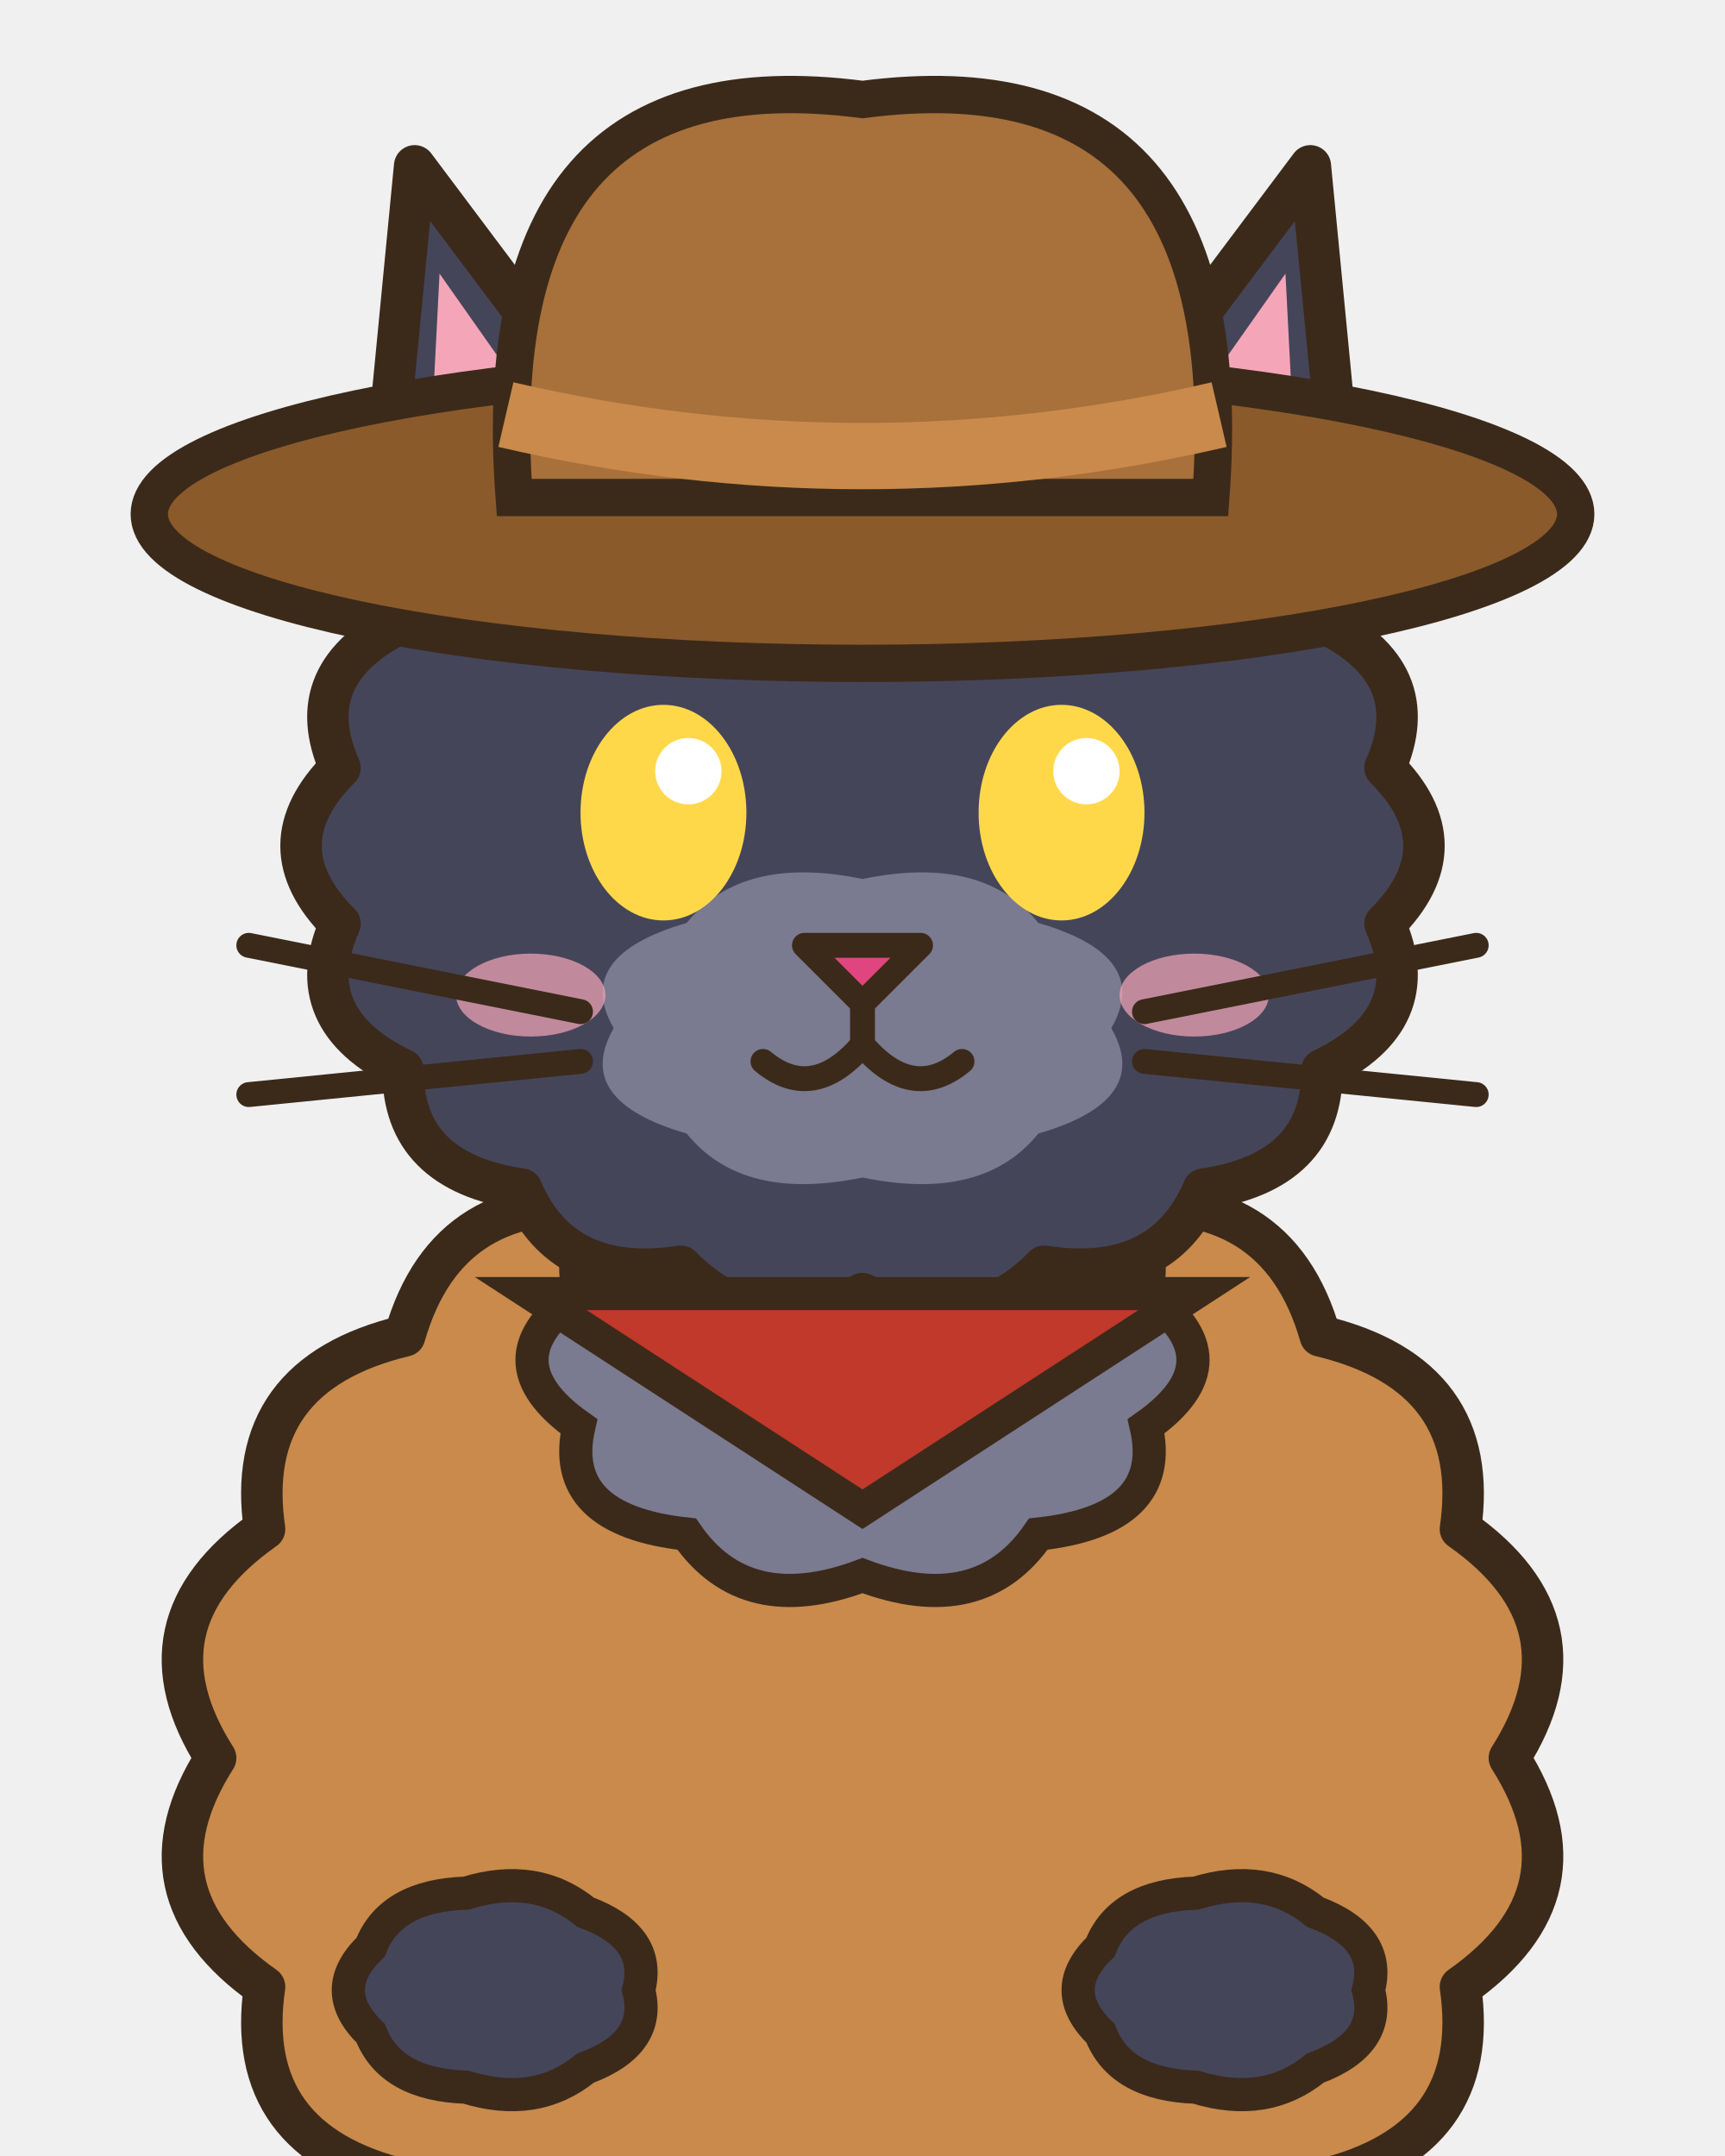
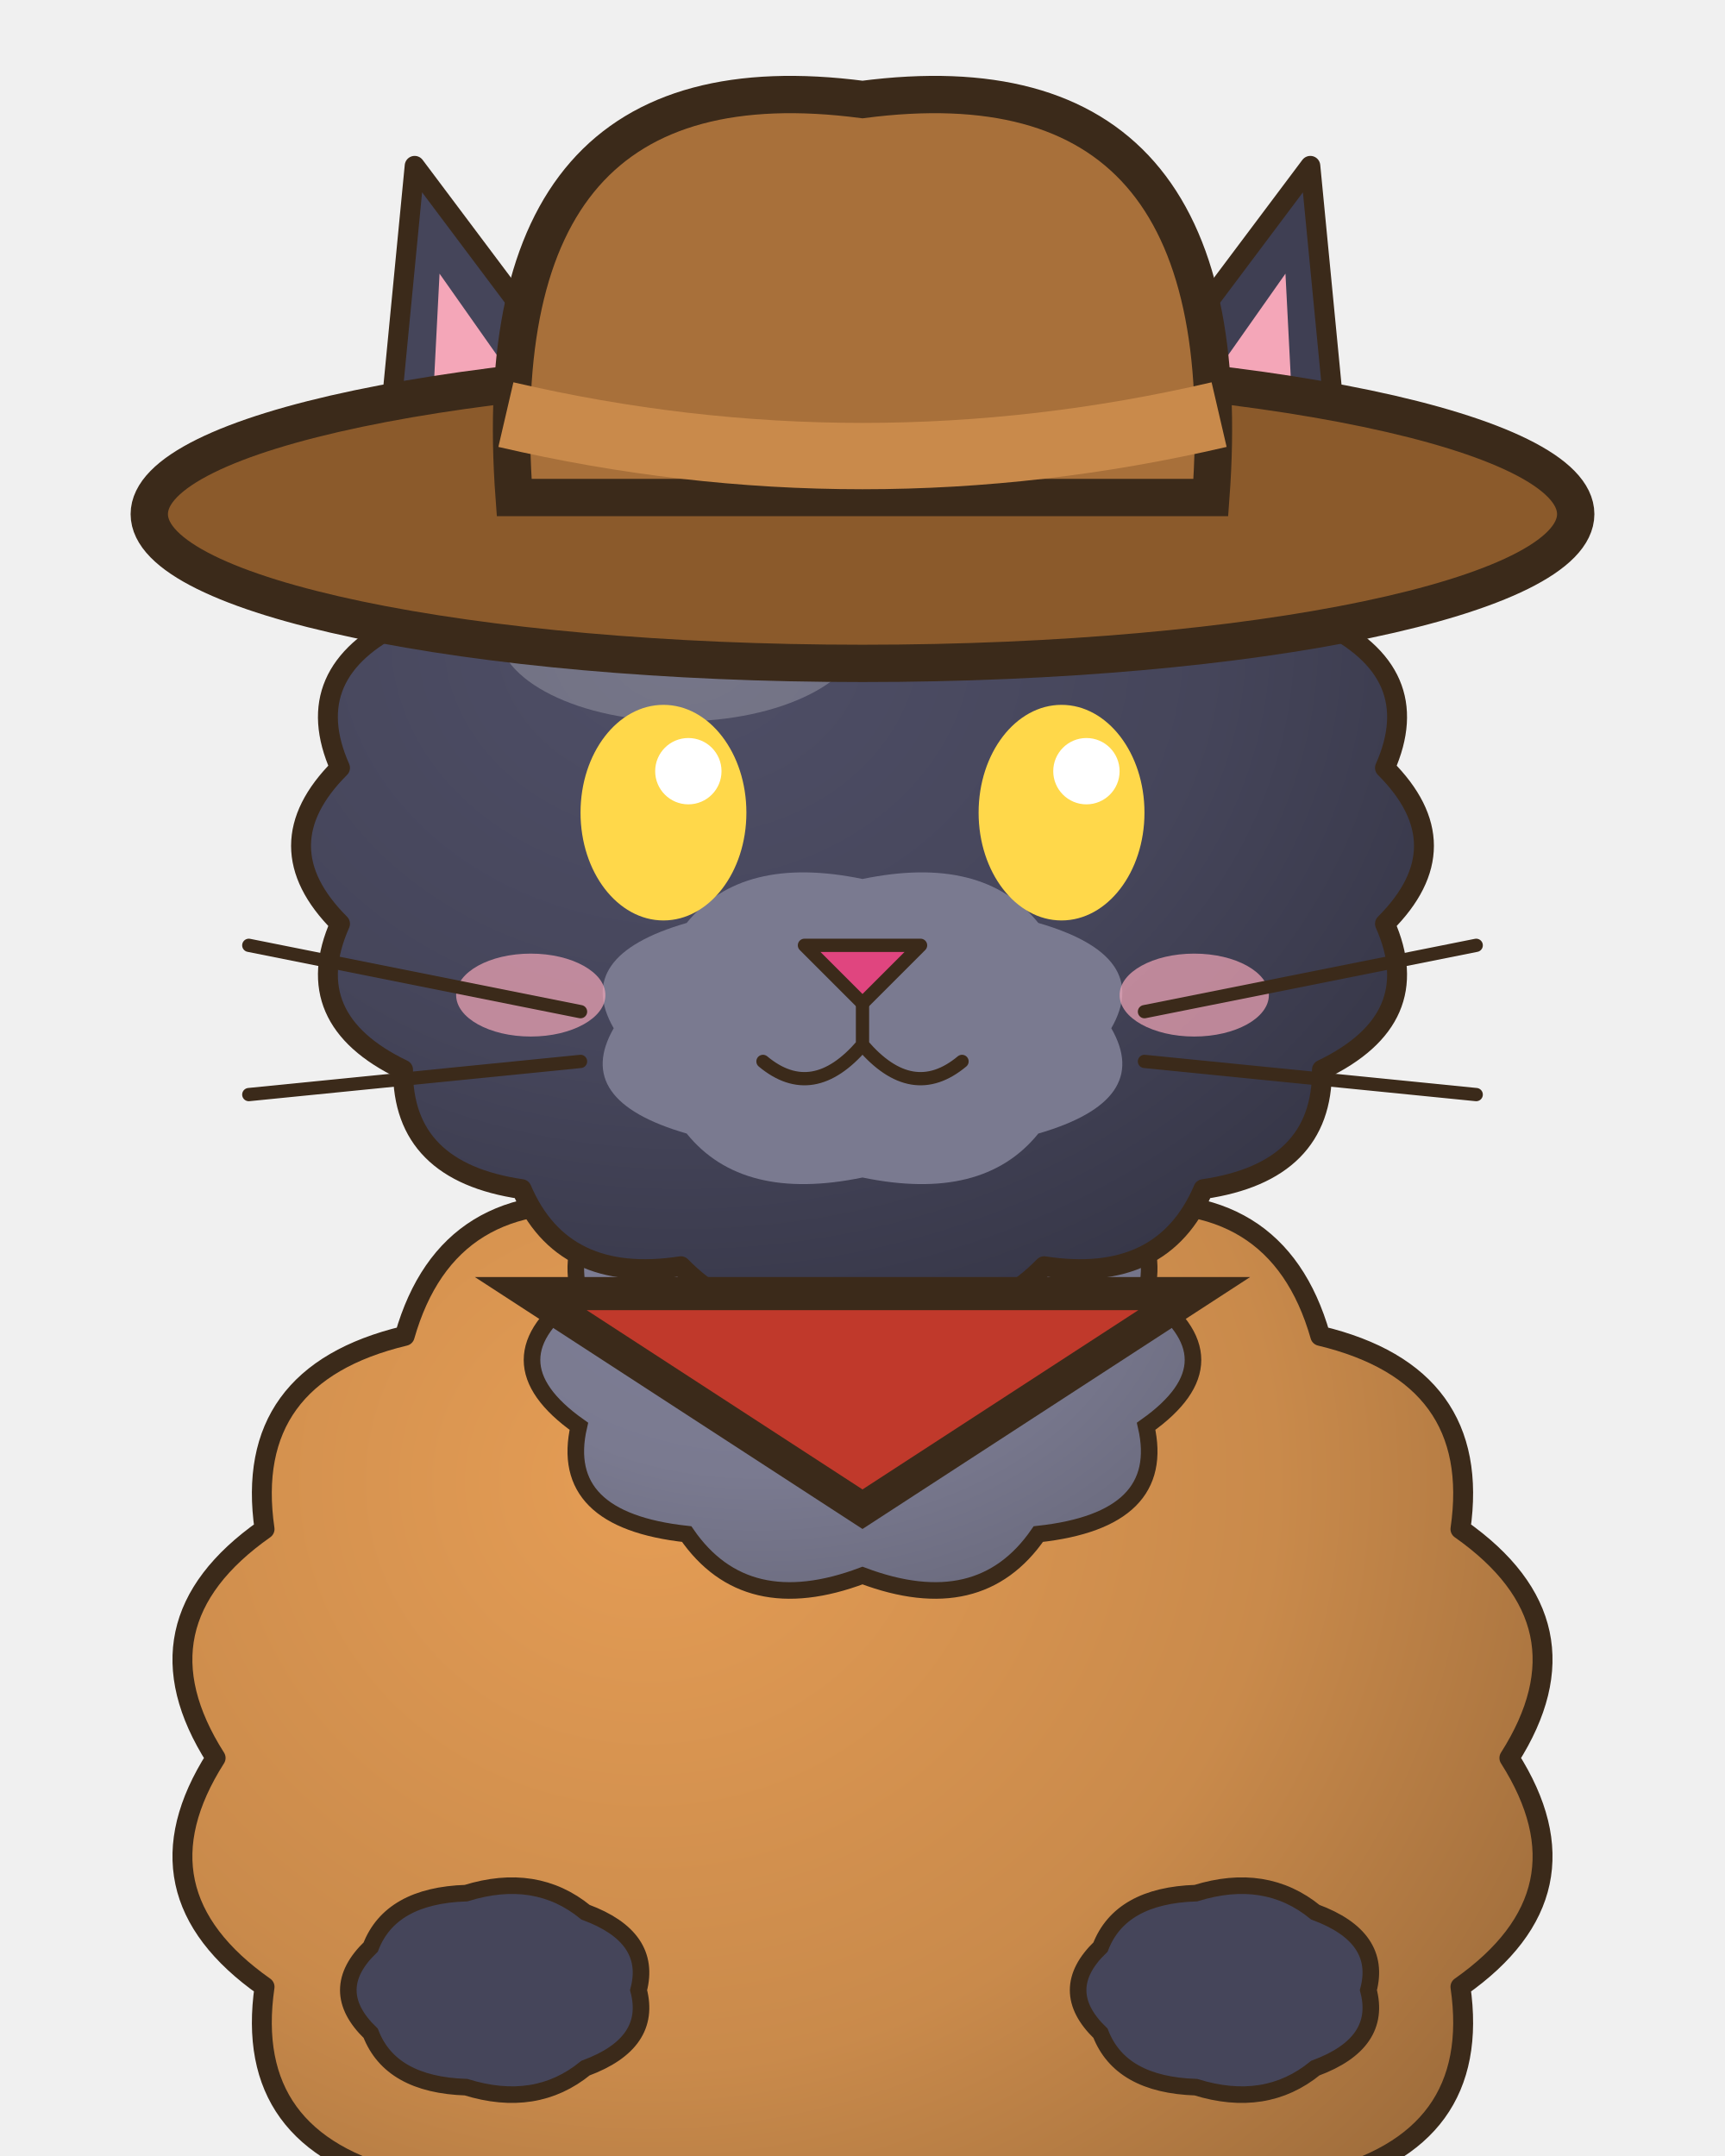
<svg xmlns="http://www.w3.org/2000/svg" viewBox="-104 -252 208 260">
-   <path d="M78.0 -40.0 Q88.3 -23.8 72.1 -12.4 Q74.8 6.2 55.2 10.9 Q50.0 29.1 29.8 26.5 Q17.6 41.5 0.0 32.0 Q-17.6 41.5 -29.8 26.5 Q-50.0 29.1 -55.2 10.9 Q-74.8 6.2 -72.1 -12.4 Q-88.3 -23.8 -78.0 -40.0 Q-88.3 -56.2 -72.1 -67.6 Q-74.8 -86.2 -55.2 -90.9 Q-50.0 -109.1 -29.8 -106.5 Q-17.6 -121.5 -0.0 -112.0 Q17.6 -121.5 29.8 -106.5 Q50.0 -109.1 55.2 -90.9 Q74.8 -86.2 72.1 -67.6 Q88.3 -56.2 78.0 -40.0Z" fill="#c98a4b" stroke="#3b2a1a" stroke-width="5" stroke-linejoin="round" />
-   <path d="M34.2 -80.0 Q36.8 -68.7 21.2 -67.0 Q14.1 -56.7 0.0 -62.0 Q-14.1 -56.7 -21.2 -67.0 Q-36.8 -68.7 -34.2 -80.0 Q-45.5 -88.0 -34.2 -96.0 Q-36.8 -107.3 -21.2 -109.0 Q-14.1 -119.3 -0.0 -114.0 Q14.1 -119.3 21.2 -109.0 Q36.8 -107.3 34.2 -96.0 Q45.5 -88.0 34.2 -80.0Z" fill="#7a7a90" stroke="#3b2a1a" stroke-width="4" />
-   <path d="M-24 -192 L-54 -232 L-60 -170Z" fill="#45455a" stroke="#3b2a1a" stroke-width="5" stroke-linejoin="round" />
+   <defs>
+     <radialGradient id="ovaqueroblack01621" cx=".34" cy=".28" r=".85">
+       <stop offset="0" stop-color="#e59d55" />
+       <stop offset=".55" stop-color="#c98a4b" />
+       <stop offset="1" stop-color="#956638" />
+     </radialGradient>
+     <radialGradient id="fvaqueroblack01621" cx=".34" cy=".28" r=".85">
+       <stop offset="0" stop-color="#4f4f67" />
+       <stop offset=".55" stop-color="#45455a" />
+       <stop offset="1" stop-color="#333343" />
+     </radialGradient>
+     <radialGradient id="bvaqueroblack01621" cx=".34" cy=".28" r=".85">
+       <stop offset="0" stop-color="#7f7f96" />
+       <stop offset=".55" stop-color="#7a7a90" />
+       <stop offset="1" stop-color="#69697c" />
+     </radialGradient>
+   </defs>
+   <ellipse cx="6" cy="34" rx="78" ry="16" fill="#000" opacity=".16" />
+   <path d="M78.0 -40.0 Q88.3 -23.8 72.1 -12.4 Q74.8 6.2 55.2 10.9 Q50.0 29.1 29.8 26.5 Q17.6 41.5 0.0 32.0 Q-17.6 41.5 -29.8 26.5 Q-50.0 29.1 -55.2 10.9 Q-74.8 6.2 -72.1 -12.4 Q-88.3 -23.8 -78.0 -40.0 Q-88.3 -56.2 -72.1 -67.6 Q-74.8 -86.2 -55.2 -90.9 Q-50.0 -109.1 -29.8 -106.5 Q-17.6 -121.5 -0.0 -112.0 Q17.6 -121.5 29.8 -106.5 Q50.0 -109.1 55.2 -90.9 Q74.8 -86.2 72.1 -67.6 Q88.3 -56.2 78.0 -40.0Z" fill="url(#ovaqueroblack01621)" stroke="#3b2a1a" stroke-width="2.4" stroke-linejoin="round" />
+   <path d="M34.2 -80.0 Q36.8 -68.7 21.2 -67.0 Q14.1 -56.7 0.0 -62.0 Q-14.1 -56.7 -21.2 -67.0 Q-36.8 -68.7 -34.2 -80.0 Q-45.5 -88.0 -34.2 -96.0 Q-36.8 -107.3 -21.2 -109.0 Q-14.1 -119.3 -0.0 -114.0 Q14.1 -119.3 21.2 -109.0 Q36.8 -107.3 34.2 -96.0 Q45.5 -88.0 34.2 -80.0Z" fill="url(#bvaqueroblack01621)" stroke="#3b2a1a" stroke-width="2" />
+   <path d="M-24 -192 L-54 -232 L-60 -170Z" fill="#45455a" stroke="#3b2a1a" stroke-width="2.4" stroke-linejoin="round" />
  <path d="M-32 -192 L-51 -219 L-53 -180Z" fill="#f4a6b8" />
-   <path d="M24 -192 L54 -232 L60 -170Z" fill="#45455a" stroke="#3b2a1a" stroke-width="5" stroke-linejoin="round" />
+   <path d="M24 -192 L54 -232 L60 -170Z" fill="#3f3f53" stroke="#3b2a1a" stroke-width="2.4" stroke-linejoin="round" />
  <path d="M32 -192 L51 -219 L53 -180Z" fill="#f4a6b8" />
-   <path d="M63.0 -140.6 Q68.1 -129.1 55.4 -123.0 Q55.5 -110.7 41.1 -108.6 Q36.2 -97.1 21.9 -99.3 Q12.6 -89.8 0.0 -96.0 Q-12.6 -89.8 -21.9 -99.3 Q-36.2 -97.1 -41.1 -108.6 Q-55.5 -110.7 -55.4 -123.0 Q-68.1 -129.1 -63.0 -140.6 Q-72.4 -150.0 -63.0 -159.4 Q-68.1 -170.9 -55.4 -177.0 Q-55.5 -189.3 -41.1 -191.4 Q-36.2 -202.9 -21.9 -200.7 Q-12.6 -210.2 -0.0 -204.0 Q12.6 -210.2 21.9 -200.7 Q36.2 -202.9 41.1 -191.4 Q55.5 -189.3 55.4 -177.0 Q68.1 -170.9 63.0 -159.4 Q72.4 -150.0 63.0 -140.6Z" fill="#45455a" stroke="#3b2a1a" stroke-width="5" stroke-linejoin="round" />
+   <path d="M63.0 -140.6 Q68.1 -129.1 55.4 -123.0 Q55.5 -110.7 41.1 -108.6 Q36.2 -97.1 21.9 -99.3 Q12.6 -89.8 0.0 -96.0 Q-12.6 -89.8 -21.9 -99.3 Q-36.2 -97.1 -41.1 -108.6 Q-55.5 -110.7 -55.4 -123.0 Q-68.1 -129.1 -63.0 -140.6 Q-72.4 -150.0 -63.0 -159.4 Q-68.1 -170.9 -55.4 -177.0 Q-55.5 -189.3 -41.1 -191.4 Q-36.2 -202.9 -21.9 -200.7 Q-12.6 -210.2 -0.0 -204.0 Q12.6 -210.2 21.9 -200.7 Q36.2 -202.9 41.1 -191.4 Q55.5 -189.3 55.4 -177.0 Q68.1 -170.9 63.0 -159.4 Q72.4 -150.0 63.0 -140.6Z" fill="url(#fvaqueroblack01621)" stroke="#3b2a1a" stroke-width="2.4" stroke-linejoin="round" />
+   <ellipse cx="-22" cy="-176" rx="22" ry="11" fill="#fff" opacity=".22" />
  <path d="M30.0 -128.0 Q35.0 -119.3 21.2 -115.3 Q14.5 -107.0 0.0 -110.0 Q-14.5 -107.0 -21.2 -115.3 Q-35.0 -119.3 -30.0 -128.0 Q-35.0 -136.7 -21.2 -140.7 Q-14.5 -149.0 -0.0 -146.0 Q14.5 -149.0 21.2 -140.7 Q35.0 -136.7 30.0 -128.0Z" fill="#7a7a90" />
  <ellipse cx="-24" cy="-154" rx="10" ry="13" fill="#ffd84a" />
  <circle cx="-21" cy="-159" r="4" fill="#fff" />
  <ellipse cx="-40" cy="-132" rx="9" ry="5" fill="#f4a6b8" opacity=".7" />
-   <path d="M-34 -130 L-74 -138 M-34 -124 L-74 -120" stroke="#3b2a1a" stroke-width="3" stroke-linecap="round" />
+   <path d="M-34 -130 L-74 -138 M-34 -124 L-74 -120" stroke="#3b2a1a" stroke-width="1.6" stroke-linecap="round" />
  <ellipse cx="24" cy="-154" rx="10" ry="13" fill="#ffd84a" />
  <circle cx="27" cy="-159" r="4" fill="#fff" />
  <ellipse cx="40" cy="-132" rx="9" ry="5" fill="#f4a6b8" opacity=".7" />
-   <path d="M34 -130 L74 -138 M34 -124 L74 -120" stroke="#3b2a1a" stroke-width="3" stroke-linecap="round" />
-   <path d="M-7 -138 H7 L0 -131Z" fill="#e0457f" stroke="#3b2a1a" stroke-width="3" stroke-linejoin="round" />
-   <path d="M0 -131 V-126 M0 -126 Q-6 -119 -12 -124 M0 -126 Q6 -119 12 -124" fill="none" stroke="#3b2a1a" stroke-width="3" stroke-linecap="round" />
+   <path d="M34 -130 L74 -138 M34 -124 L74 -120" stroke="#3b2a1a" stroke-width="1.6" stroke-linecap="round" />
+   <path d="M-7 -138 H7 L0 -131Z" fill="#e0457f" stroke="#3b2a1a" stroke-width="1.6" stroke-linejoin="round" />
+   <path d="M0 -131 V-126 M0 -126 Q-6 -119 -12 -124 M0 -126 Q6 -119 12 -124" fill="none" stroke="#3b2a1a" stroke-width="1.6" stroke-linecap="round" />
  <ellipse cx="0" cy="-190" rx="86" ry="18" fill="#8b5a2b" stroke="#3b2a1a" stroke-width="4.5" />
  <path d="M-42 -192 Q-46 -246 0 -240 Q46 -246 42 -192Z" fill="#a8703a" stroke="#3b2a1a" stroke-width="4.5" />
  <path d="M-43 -202 Q0 -192 43 -202" fill="none" stroke="#c98a4b" stroke-width="8" />
  <path d="M-40 -96 L0 -70 L40 -96 Z" fill="#c0392b" stroke="#3b2a1a" stroke-width="4" />
-   <path d="M-27.0 -12.0 Q-25.3 -5.6 -33.4 -2.6 Q-39.4 2.3 -47.8 -0.3 Q-56.9 -0.6 -59.3 -6.8 Q-64.7 -12.0 -59.3 -17.2 Q-56.9 -23.4 -47.8 -23.7 Q-39.4 -26.3 -33.4 -21.4 Q-25.3 -18.4 -27.0 -12.0Z" fill="#45455a" stroke="#3b2a1a" stroke-width="4" />
-   <path d="M61.0 -12.0 Q62.7 -5.6 54.6 -2.6 Q48.6 2.3 40.2 -0.3 Q31.1 -0.6 28.7 -6.8 Q23.3 -12.0 28.7 -17.2 Q31.1 -23.4 40.2 -23.7 Q48.6 -26.3 54.6 -21.4 Q62.7 -18.4 61.0 -12.0Z" fill="#45455a" stroke="#3b2a1a" stroke-width="4" />
+   <path d="M-27.0 -12.0 Q-25.3 -5.6 -33.4 -2.6 Q-39.4 2.3 -47.8 -0.3 Q-56.9 -0.6 -59.3 -6.8 Q-64.7 -12.0 -59.3 -17.2 Q-56.9 -23.4 -47.8 -23.7 Q-39.4 -26.3 -33.4 -21.4 Q-25.3 -18.4 -27.0 -12.0Z" fill="#45455a" stroke="#3b2a1a" stroke-width="2" />
+   <path d="M61.0 -12.0 Q62.7 -5.6 54.6 -2.6 Q48.6 2.3 40.2 -0.3 Q31.1 -0.6 28.7 -6.8 Q23.3 -12.0 28.7 -17.2 Q31.1 -23.4 40.2 -23.7 Q48.6 -26.3 54.6 -21.4 Q62.7 -18.4 61.0 -12.0Z" fill="#45455a" stroke="#3b2a1a" stroke-width="2" />
</svg>
